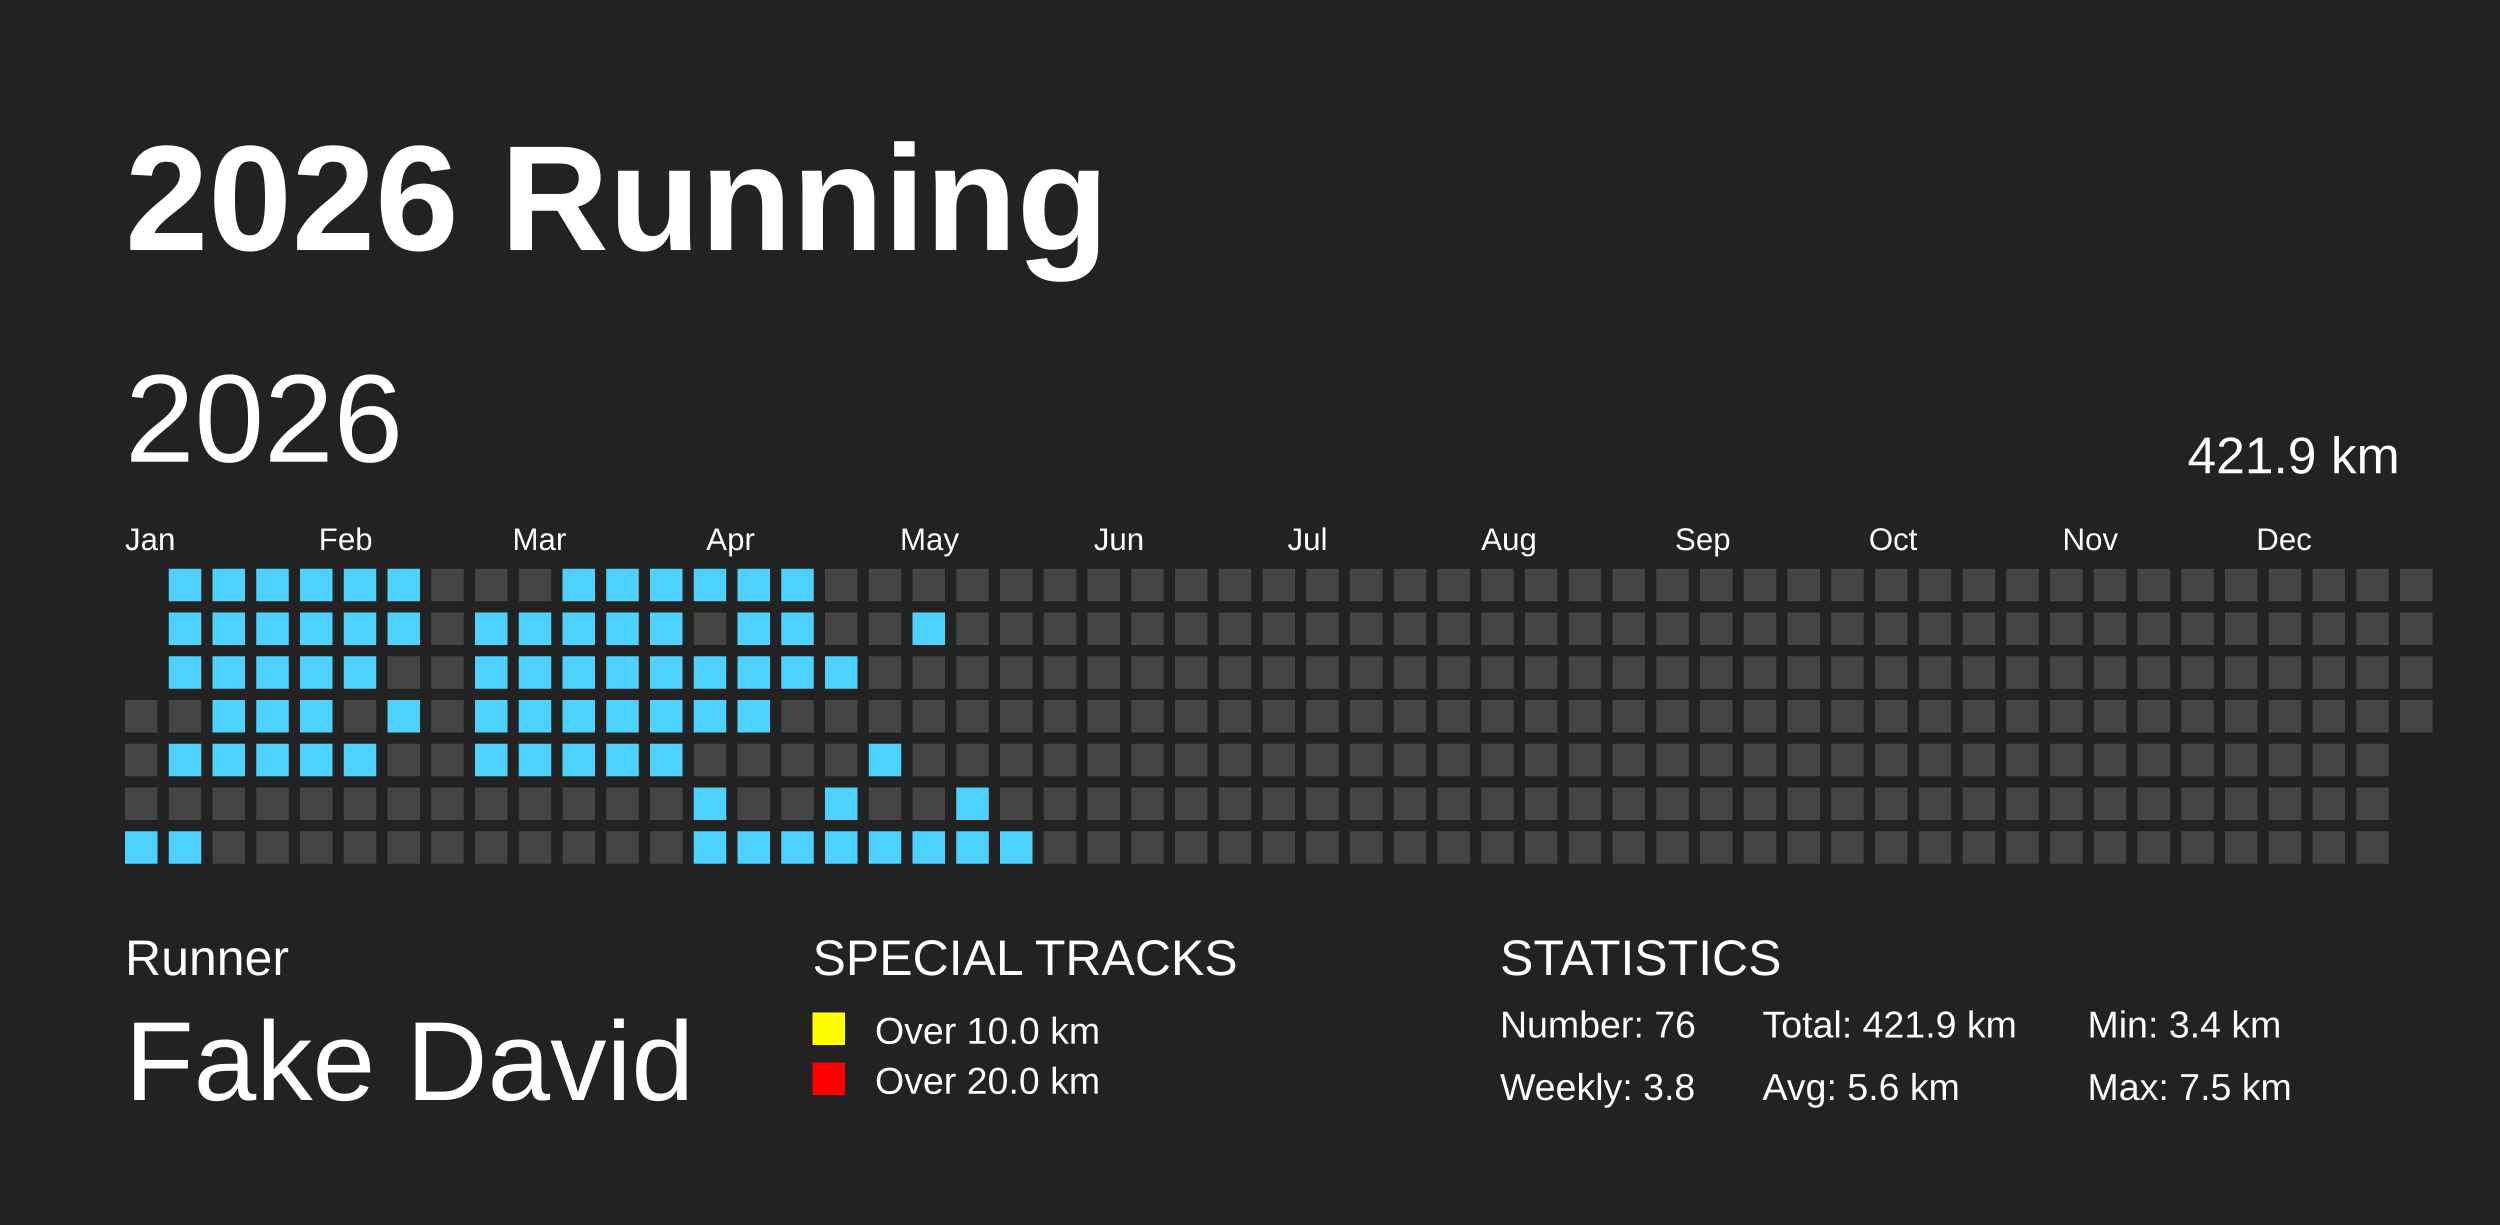
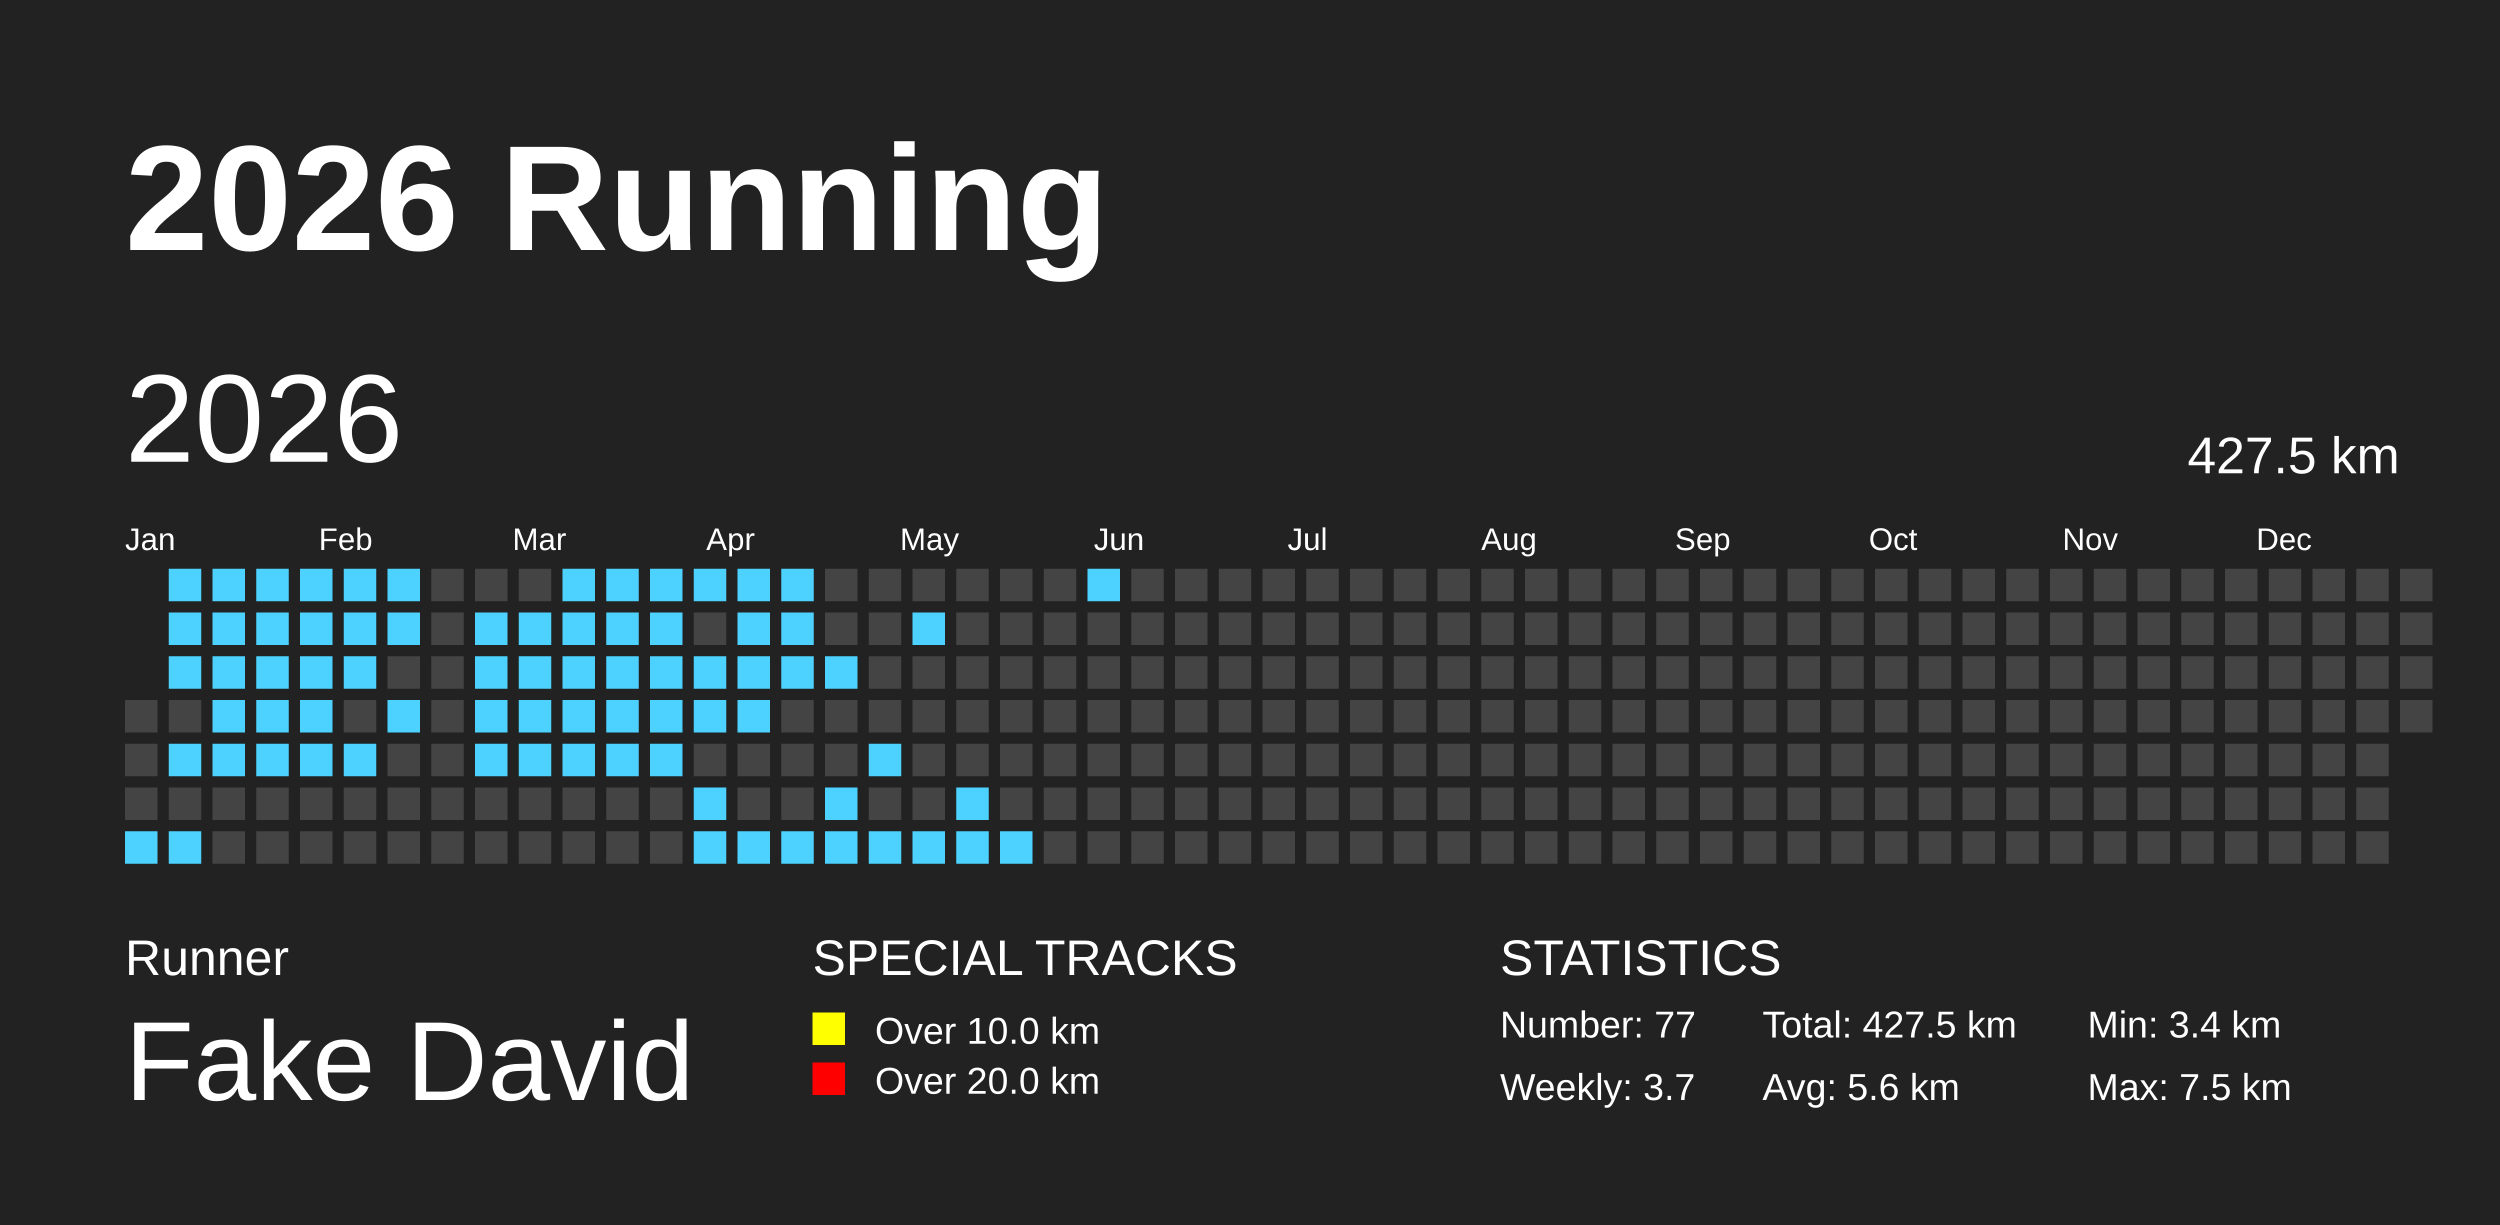
<svg xmlns="http://www.w3.org/2000/svg" baseProfile="full" height="98mm" version="1.1" viewBox="0,0,200,98" width="200mm">
  <defs />
  <rect fill="#222222" height="98" width="200" x="0" y="0" />
  <text fill="#FFFFFF" style="font-size:12px; font-family:Arial; font-weight:bold;" x="10" y="20">2026 Running</text>
  <text fill="#FFFFFF" style="font-size:4px; font-family:Arial" x="10" y="78">Runner</text>
  <text fill="#FFFFFF" style="font-size:9px; font-family:Arial" x="10" y="88">Fake David</text>
  <text fill="#FFFFFF" style="font-size:4px; font-family:Arial" x="65" y="78">SPECIAL TRACKS</text>
  <rect fill="yellow" height="2.6" width="2.6" x="65" y="81" />
  <text fill="#FFFFFF" style="font-size:3px; font-family:Arial" x="70" y="83.5">Over 10.0 km</text>
  <rect fill="red" height="2.6" width="2.6" x="65" y="85" />
  <text fill="#FFFFFF" style="font-size:3px; font-family:Arial" x="70" y="87.5">Over 20.0 km</text>
  <text fill="#FFFFFF" style="font-size:4px; font-family:Arial" x="120" y="78">STATISTICS</text>
-   <text fill="#FFFFFF" style="font-size:3px; font-family:Arial" x="120" y="83">Number: 76</text>
-   <text fill="#FFFFFF" style="font-size:3px; font-family:Arial" x="120" y="88">Weekly: 3.8</text>
-   <text fill="#FFFFFF" style="font-size:3px; font-family:Arial" x="141" y="83">Total: 421.9 km</text>
+   <text fill="#FFFFFF" style="font-size:3px; font-family:Arial" x="120" y="83">Number: 77</text>
+   <text fill="#FFFFFF" style="font-size:3px; font-family:Arial" x="120" y="88">Weekly: 3.7</text>
+   <text fill="#FFFFFF" style="font-size:3px; font-family:Arial" x="141" y="83">Total: 427.5 km</text>
  <text fill="#FFFFFF" style="font-size:3px; font-family:Arial" x="141" y="88">Avg: 5.6 km</text>
  <text fill="#FFFFFF" style="font-size:3px; font-family:Arial" x="167" y="83">Min: 3.4 km</text>
  <text fill="#FFFFFF" style="font-size:3px; font-family:Arial" x="167" y="88">Max: 7.5 km</text>
  <text dominant-baseline="hanging" fill="#FFFFFF" style="font-size:10.0px; font-family:Arial;" x="10" y="30">2026</text>
-   <text dominant-baseline="hanging" fill="#FFFFFF" style="font-size:4.125px; font-family:Arial;" x="175" y="35">421.9 km</text>
+   <text dominant-baseline="hanging" fill="#FFFFFF" style="font-size:4.125px; font-family:Arial;" x="175" y="35">427.5 km</text>
  <text fill="#FFFFFF" style="font-size:2.5px; font-family:Arial" x="10.0" y="44">Jan</text>
  <text fill="#FFFFFF" style="font-size:2.5px; font-family:Arial" x="25.5" y="44">Feb</text>
  <text fill="#FFFFFF" style="font-size:2.5px; font-family:Arial" x="41.0" y="44">Mar</text>
  <text fill="#FFFFFF" style="font-size:2.5px; font-family:Arial" x="56.5" y="44">Apr</text>
  <text fill="#FFFFFF" style="font-size:2.5px; font-family:Arial" x="72.0" y="44">May</text>
  <text fill="#FFFFFF" style="font-size:2.5px; font-family:Arial" x="87.5" y="44">Jun</text>
  <text fill="#FFFFFF" style="font-size:2.5px; font-family:Arial" x="103.0" y="44">Jul</text>
  <text fill="#FFFFFF" style="font-size:2.5px; font-family:Arial" x="118.5" y="44">Aug</text>
  <text fill="#FFFFFF" style="font-size:2.5px; font-family:Arial" x="134.0" y="44">Sep</text>
  <text fill="#FFFFFF" style="font-size:2.5px; font-family:Arial" x="149.5" y="44">Oct</text>
  <text fill="#FFFFFF" style="font-size:2.5px; font-family:Arial" x="165.0" y="44">Nov</text>
  <text fill="#FFFFFF" style="font-size:2.5px; font-family:Arial" x="180.5" y="44">Dec</text>
  <rect fill="#444444" height="2.6" width="2.6" x="10.0" y="56.0" />
  <rect fill="#444444" height="2.6" width="2.6" x="10.0" y="59.5" />
  <rect fill="#444444" height="2.6" width="2.6" x="10.0" y="63.0" />
  <rect fill="#4DD2FF" height="2.6" width="2.6" x="10.0" y="66.5" />
  <rect fill="#4DD2FF" height="2.6" width="2.6" x="13.5" y="45.5" />
  <rect fill="#4DD2FF" height="2.6" width="2.6" x="13.5" y="49.0" />
  <rect fill="#4DD2FF" height="2.6" width="2.6" x="13.5" y="52.5" />
  <rect fill="#444444" height="2.6" width="2.6" x="13.5" y="56.0" />
  <rect fill="#4DD2FF" height="2.6" width="2.6" x="13.5" y="59.5" />
  <rect fill="#444444" height="2.6" width="2.6" x="13.5" y="63.0" />
  <rect fill="#4DD2FF" height="2.6" width="2.6" x="13.5" y="66.5" />
  <rect fill="#4DD2FF" height="2.6" width="2.6" x="17.0" y="45.5" />
  <rect fill="#4DD2FF" height="2.6" width="2.6" x="17.0" y="49.0" />
  <rect fill="#4DD2FF" height="2.6" width="2.6" x="17.0" y="52.5" />
  <rect fill="#4DD2FF" height="2.6" width="2.6" x="17.0" y="56.0" />
  <rect fill="#4DD2FF" height="2.6" width="2.6" x="17.0" y="59.5" />
  <rect fill="#444444" height="2.6" width="2.6" x="17.0" y="63.0" />
  <rect fill="#444444" height="2.6" width="2.6" x="17.0" y="66.5" />
  <rect fill="#4DD2FF" height="2.6" width="2.6" x="20.5" y="45.5" />
  <rect fill="#4DD2FF" height="2.6" width="2.6" x="20.5" y="49.0" />
  <rect fill="#4DD2FF" height="2.6" width="2.6" x="20.5" y="52.5" />
  <rect fill="#4DD2FF" height="2.6" width="2.6" x="20.5" y="56.0" />
  <rect fill="#4DD2FF" height="2.6" width="2.6" x="20.5" y="59.5" />
  <rect fill="#444444" height="2.6" width="2.6" x="20.5" y="63.0" />
  <rect fill="#444444" height="2.6" width="2.6" x="20.5" y="66.5" />
  <rect fill="#4DD2FF" height="2.6" width="2.6" x="24.0" y="45.5" />
  <rect fill="#4DD2FF" height="2.6" width="2.6" x="24.0" y="49.0" />
  <rect fill="#4DD2FF" height="2.6" width="2.6" x="24.0" y="52.5" />
  <rect fill="#4DD2FF" height="2.6" width="2.6" x="24.0" y="56.0" />
  <rect fill="#4DD2FF" height="2.6" width="2.6" x="24.0" y="59.5" />
  <rect fill="#444444" height="2.6" width="2.6" x="24.0" y="63.0" />
  <rect fill="#444444" height="2.6" width="2.6" x="24.0" y="66.5" />
  <rect fill="#4DD2FF" height="2.6" width="2.6" x="27.5" y="45.5" />
  <rect fill="#4DD2FF" height="2.6" width="2.6" x="27.5" y="49.0" />
  <rect fill="#4DD2FF" height="2.6" width="2.6" x="27.5" y="52.5" />
  <rect fill="#444444" height="2.6" width="2.6" x="27.5" y="56.0" />
  <rect fill="#4DD2FF" height="2.6" width="2.6" x="27.5" y="59.5" />
  <rect fill="#444444" height="2.6" width="2.6" x="27.5" y="63.0" />
  <rect fill="#444444" height="2.6" width="2.6" x="27.5" y="66.5" />
  <rect fill="#4DD2FF" height="2.6" width="2.6" x="31.0" y="45.5" />
  <rect fill="#4DD2FF" height="2.6" width="2.6" x="31.0" y="49.0" />
  <rect fill="#444444" height="2.6" width="2.6" x="31.0" y="52.5" />
  <rect fill="#4DD2FF" height="2.6" width="2.6" x="31.0" y="56.0" />
  <rect fill="#444444" height="2.6" width="2.6" x="31.0" y="59.5" />
  <rect fill="#444444" height="2.6" width="2.6" x="31.0" y="63.0" />
  <rect fill="#444444" height="2.6" width="2.6" x="31.0" y="66.5" />
  <rect fill="#444444" height="2.6" width="2.6" x="34.5" y="45.5" />
  <rect fill="#444444" height="2.6" width="2.6" x="34.5" y="49.0" />
  <rect fill="#444444" height="2.6" width="2.6" x="34.5" y="52.5" />
  <rect fill="#444444" height="2.6" width="2.6" x="34.5" y="56.0" />
  <rect fill="#444444" height="2.6" width="2.6" x="34.5" y="59.5" />
  <rect fill="#444444" height="2.6" width="2.6" x="34.5" y="63.0" />
  <rect fill="#444444" height="2.6" width="2.6" x="34.5" y="66.5" />
  <rect fill="#444444" height="2.6" width="2.6" x="38.0" y="45.5" />
  <rect fill="#4DD2FF" height="2.6" width="2.6" x="38.0" y="49.0" />
  <rect fill="#4DD2FF" height="2.6" width="2.6" x="38.0" y="52.5" />
  <rect fill="#4DD2FF" height="2.6" width="2.6" x="38.0" y="56.0" />
  <rect fill="#4DD2FF" height="2.6" width="2.6" x="38.0" y="59.5" />
  <rect fill="#444444" height="2.6" width="2.6" x="38.0" y="63.0" />
  <rect fill="#444444" height="2.6" width="2.6" x="38.0" y="66.5" />
  <rect fill="#444444" height="2.6" width="2.6" x="41.5" y="45.5" />
  <rect fill="#4DD2FF" height="2.6" width="2.6" x="41.5" y="49.0" />
  <rect fill="#4DD2FF" height="2.6" width="2.6" x="41.5" y="52.5" />
  <rect fill="#4DD2FF" height="2.6" width="2.6" x="41.5" y="56.0" />
  <rect fill="#4DD2FF" height="2.6" width="2.6" x="41.5" y="59.5" />
  <rect fill="#444444" height="2.6" width="2.6" x="41.5" y="63.0" />
  <rect fill="#444444" height="2.6" width="2.6" x="41.5" y="66.5" />
  <rect fill="#4DD2FF" height="2.6" width="2.6" x="45.0" y="45.5" />
  <rect fill="#4DD2FF" height="2.6" width="2.6" x="45.0" y="49.0" />
  <rect fill="#4DD2FF" height="2.6" width="2.6" x="45.0" y="52.5" />
  <rect fill="#4DD2FF" height="2.6" width="2.6" x="45.0" y="56.0" />
  <rect fill="#4DD2FF" height="2.6" width="2.6" x="45.0" y="59.5" />
  <rect fill="#444444" height="2.6" width="2.6" x="45.0" y="63.0" />
  <rect fill="#444444" height="2.6" width="2.6" x="45.0" y="66.5" />
  <rect fill="#4DD2FF" height="2.6" width="2.6" x="48.5" y="45.5" />
  <rect fill="#4DD2FF" height="2.6" width="2.6" x="48.5" y="49.0" />
  <rect fill="#4DD2FF" height="2.6" width="2.6" x="48.5" y="52.5" />
  <rect fill="#4DD2FF" height="2.6" width="2.6" x="48.5" y="56.0" />
  <rect fill="#4DD2FF" height="2.6" width="2.6" x="48.5" y="59.5" />
  <rect fill="#444444" height="2.6" width="2.6" x="48.5" y="63.0" />
  <rect fill="#444444" height="2.6" width="2.6" x="48.5" y="66.5" />
  <rect fill="#4DD2FF" height="2.6" width="2.6" x="52.0" y="45.5" />
  <rect fill="#4DD2FF" height="2.6" width="2.6" x="52.0" y="49.0" />
  <rect fill="#4DD2FF" height="2.6" width="2.6" x="52.0" y="52.5" />
  <rect fill="#4DD2FF" height="2.6" width="2.6" x="52.0" y="56.0" />
  <rect fill="#4DD2FF" height="2.6" width="2.6" x="52.0" y="59.5" />
  <rect fill="#444444" height="2.6" width="2.6" x="52.0" y="63.0" />
  <rect fill="#444444" height="2.6" width="2.6" x="52.0" y="66.5" />
  <rect fill="#4DD2FF" height="2.6" width="2.6" x="55.5" y="45.5" />
  <rect fill="#444444" height="2.6" width="2.6" x="55.5" y="49.0" />
  <rect fill="#4DD2FF" height="2.6" width="2.6" x="55.5" y="52.5" />
  <rect fill="#4DD2FF" height="2.6" width="2.6" x="55.5" y="56.0" />
  <rect fill="#444444" height="2.6" width="2.6" x="55.5" y="59.5" />
  <rect fill="#4DD2FF" height="2.6" width="2.6" x="55.5" y="63.0" />
  <rect fill="#4DD2FF" height="2.6" width="2.6" x="55.5" y="66.5" />
  <rect fill="#4DD2FF" height="2.6" width="2.6" x="59.0" y="45.5" />
  <rect fill="#4DD2FF" height="2.6" width="2.6" x="59.0" y="49.0" />
  <rect fill="#4DD2FF" height="2.6" width="2.6" x="59.0" y="52.5" />
  <rect fill="#4DD2FF" height="2.6" width="2.6" x="59.0" y="56.0" />
  <rect fill="#444444" height="2.6" width="2.6" x="59.0" y="59.5" />
  <rect fill="#444444" height="2.6" width="2.6" x="59.0" y="63.0" />
  <rect fill="#4DD2FF" height="2.6" width="2.6" x="59.0" y="66.5" />
  <rect fill="#4DD2FF" height="2.6" width="2.6" x="62.5" y="45.5" />
  <rect fill="#4DD2FF" height="2.6" width="2.6" x="62.5" y="49.0" />
  <rect fill="#4DD2FF" height="2.6" width="2.6" x="62.5" y="52.5" />
  <rect fill="#444444" height="2.6" width="2.6" x="62.5" y="56.0" />
  <rect fill="#444444" height="2.6" width="2.6" x="62.5" y="59.5" />
  <rect fill="#444444" height="2.6" width="2.6" x="62.5" y="63.0" />
  <rect fill="#4DD2FF" height="2.6" width="2.6" x="62.5" y="66.5" />
  <rect fill="#444444" height="2.6" width="2.6" x="66.0" y="45.5" />
  <rect fill="#444444" height="2.6" width="2.6" x="66.0" y="49.0" />
  <rect fill="#4DD2FF" height="2.6" width="2.6" x="66.0" y="52.5" />
  <rect fill="#444444" height="2.6" width="2.6" x="66.0" y="56.0" />
  <rect fill="#444444" height="2.6" width="2.6" x="66.0" y="59.5" />
  <rect fill="#4DD2FF" height="2.6" width="2.6" x="66.0" y="63.0" />
  <rect fill="#4DD2FF" height="2.6" width="2.6" x="66.0" y="66.5" />
  <rect fill="#444444" height="2.6" width="2.6" x="69.5" y="45.5" />
  <rect fill="#444444" height="2.6" width="2.6" x="69.5" y="49.0" />
  <rect fill="#444444" height="2.6" width="2.6" x="69.5" y="52.5" />
  <rect fill="#444444" height="2.6" width="2.6" x="69.5" y="56.0" />
  <rect fill="#4DD2FF" height="2.6" width="2.6" x="69.5" y="59.5" />
  <rect fill="#444444" height="2.6" width="2.6" x="69.5" y="63.0" />
  <rect fill="#4DD2FF" height="2.6" width="2.6" x="69.5" y="66.5" />
  <rect fill="#444444" height="2.6" width="2.6" x="73.0" y="45.5" />
  <rect fill="#4DD2FF" height="2.6" width="2.6" x="73.0" y="49.0" />
  <rect fill="#444444" height="2.6" width="2.6" x="73.0" y="52.5" />
  <rect fill="#444444" height="2.6" width="2.6" x="73.0" y="56.0" />
  <rect fill="#444444" height="2.6" width="2.6" x="73.0" y="59.5" />
  <rect fill="#444444" height="2.6" width="2.6" x="73.0" y="63.0" />
  <rect fill="#4DD2FF" height="2.6" width="2.6" x="73.0" y="66.5" />
  <rect fill="#444444" height="2.6" width="2.6" x="76.5" y="45.5" />
  <rect fill="#444444" height="2.6" width="2.6" x="76.5" y="49.0" />
  <rect fill="#444444" height="2.6" width="2.6" x="76.5" y="52.5" />
  <rect fill="#444444" height="2.6" width="2.6" x="76.5" y="56.0" />
  <rect fill="#444444" height="2.6" width="2.6" x="76.5" y="59.5" />
  <rect fill="#4DD2FF" height="2.6" width="2.6" x="76.5" y="63.0" />
  <rect fill="#4DD2FF" height="2.6" width="2.6" x="76.5" y="66.5" />
  <rect fill="#444444" height="2.6" width="2.6" x="80.0" y="45.5" />
  <rect fill="#444444" height="2.6" width="2.6" x="80.0" y="49.0" />
  <rect fill="#444444" height="2.6" width="2.6" x="80.0" y="52.5" />
  <rect fill="#444444" height="2.6" width="2.6" x="80.0" y="56.0" />
  <rect fill="#444444" height="2.6" width="2.6" x="80.0" y="59.5" />
  <rect fill="#444444" height="2.6" width="2.6" x="80.0" y="63.0" />
  <rect fill="#4DD2FF" height="2.6" width="2.6" x="80.0" y="66.5" />
  <rect fill="#444444" height="2.6" width="2.6" x="83.5" y="45.5" />
  <rect fill="#444444" height="2.6" width="2.6" x="83.5" y="49.0" />
  <rect fill="#444444" height="2.6" width="2.6" x="83.5" y="52.5" />
  <rect fill="#444444" height="2.6" width="2.6" x="83.5" y="56.0" />
  <rect fill="#444444" height="2.6" width="2.6" x="83.5" y="59.5" />
  <rect fill="#444444" height="2.6" width="2.6" x="83.5" y="63.0" />
  <rect fill="#444444" height="2.6" width="2.6" x="83.5" y="66.5" />
-   <rect fill="#444444" height="2.6" width="2.6" x="87.0" y="45.5" />
+   <rect fill="#4DD2FF" height="2.6" width="2.6" x="87.0" y="45.5" />
  <rect fill="#444444" height="2.6" width="2.6" x="87.0" y="49.0" />
  <rect fill="#444444" height="2.6" width="2.6" x="87.0" y="52.5" />
  <rect fill="#444444" height="2.6" width="2.6" x="87.0" y="56.0" />
  <rect fill="#444444" height="2.6" width="2.6" x="87.0" y="59.5" />
  <rect fill="#444444" height="2.6" width="2.6" x="87.0" y="63.0" />
  <rect fill="#444444" height="2.6" width="2.6" x="87.0" y="66.5" />
  <rect fill="#444444" height="2.6" width="2.6" x="90.5" y="45.5" />
  <rect fill="#444444" height="2.6" width="2.6" x="90.5" y="49.0" />
  <rect fill="#444444" height="2.6" width="2.6" x="90.5" y="52.5" />
  <rect fill="#444444" height="2.6" width="2.6" x="90.5" y="56.0" />
  <rect fill="#444444" height="2.6" width="2.6" x="90.5" y="59.5" />
  <rect fill="#444444" height="2.6" width="2.6" x="90.5" y="63.0" />
  <rect fill="#444444" height="2.6" width="2.6" x="90.5" y="66.5" />
  <rect fill="#444444" height="2.6" width="2.6" x="94.0" y="45.5" />
  <rect fill="#444444" height="2.6" width="2.6" x="94.0" y="49.0" />
  <rect fill="#444444" height="2.6" width="2.6" x="94.0" y="52.5" />
  <rect fill="#444444" height="2.6" width="2.6" x="94.0" y="56.0" />
  <rect fill="#444444" height="2.6" width="2.6" x="94.0" y="59.5" />
  <rect fill="#444444" height="2.6" width="2.6" x="94.0" y="63.0" />
  <rect fill="#444444" height="2.6" width="2.6" x="94.0" y="66.5" />
  <rect fill="#444444" height="2.6" width="2.6" x="97.5" y="45.5" />
  <rect fill="#444444" height="2.6" width="2.6" x="97.5" y="49.0" />
  <rect fill="#444444" height="2.6" width="2.6" x="97.5" y="52.5" />
  <rect fill="#444444" height="2.6" width="2.6" x="97.5" y="56.0" />
  <rect fill="#444444" height="2.6" width="2.6" x="97.5" y="59.5" />
  <rect fill="#444444" height="2.6" width="2.6" x="97.5" y="63.0" />
  <rect fill="#444444" height="2.6" width="2.6" x="97.5" y="66.5" />
  <rect fill="#444444" height="2.6" width="2.6" x="101.0" y="45.5" />
  <rect fill="#444444" height="2.6" width="2.6" x="101.0" y="49.0" />
  <rect fill="#444444" height="2.6" width="2.6" x="101.0" y="52.5" />
  <rect fill="#444444" height="2.6" width="2.6" x="101.0" y="56.0" />
  <rect fill="#444444" height="2.6" width="2.6" x="101.0" y="59.5" />
  <rect fill="#444444" height="2.6" width="2.6" x="101.0" y="63.0" />
  <rect fill="#444444" height="2.6" width="2.6" x="101.0" y="66.5" />
  <rect fill="#444444" height="2.6" width="2.6" x="104.5" y="45.5" />
  <rect fill="#444444" height="2.6" width="2.6" x="104.5" y="49.0" />
  <rect fill="#444444" height="2.6" width="2.6" x="104.5" y="52.5" />
  <rect fill="#444444" height="2.6" width="2.6" x="104.5" y="56.0" />
  <rect fill="#444444" height="2.6" width="2.6" x="104.5" y="59.5" />
  <rect fill="#444444" height="2.6" width="2.6" x="104.5" y="63.0" />
  <rect fill="#444444" height="2.6" width="2.6" x="104.5" y="66.5" />
  <rect fill="#444444" height="2.6" width="2.6" x="108.0" y="45.5" />
  <rect fill="#444444" height="2.6" width="2.6" x="108.0" y="49.0" />
  <rect fill="#444444" height="2.6" width="2.6" x="108.0" y="52.5" />
  <rect fill="#444444" height="2.6" width="2.6" x="108.0" y="56.0" />
  <rect fill="#444444" height="2.6" width="2.6" x="108.0" y="59.5" />
  <rect fill="#444444" height="2.6" width="2.6" x="108.0" y="63.0" />
  <rect fill="#444444" height="2.6" width="2.6" x="108.0" y="66.5" />
  <rect fill="#444444" height="2.6" width="2.6" x="111.5" y="45.5" />
  <rect fill="#444444" height="2.6" width="2.6" x="111.5" y="49.0" />
  <rect fill="#444444" height="2.6" width="2.6" x="111.5" y="52.5" />
  <rect fill="#444444" height="2.6" width="2.6" x="111.5" y="56.0" />
  <rect fill="#444444" height="2.6" width="2.6" x="111.5" y="59.5" />
  <rect fill="#444444" height="2.6" width="2.6" x="111.5" y="63.0" />
  <rect fill="#444444" height="2.6" width="2.6" x="111.5" y="66.5" />
  <rect fill="#444444" height="2.6" width="2.6" x="115.0" y="45.5" />
  <rect fill="#444444" height="2.6" width="2.6" x="115.0" y="49.0" />
  <rect fill="#444444" height="2.6" width="2.6" x="115.0" y="52.5" />
  <rect fill="#444444" height="2.6" width="2.6" x="115.0" y="56.0" />
  <rect fill="#444444" height="2.6" width="2.6" x="115.0" y="59.5" />
  <rect fill="#444444" height="2.6" width="2.6" x="115.0" y="63.0" />
  <rect fill="#444444" height="2.6" width="2.6" x="115.0" y="66.5" />
  <rect fill="#444444" height="2.6" width="2.6" x="118.5" y="45.5" />
  <rect fill="#444444" height="2.6" width="2.6" x="118.5" y="49.0" />
  <rect fill="#444444" height="2.6" width="2.6" x="118.5" y="52.5" />
  <rect fill="#444444" height="2.6" width="2.6" x="118.5" y="56.0" />
  <rect fill="#444444" height="2.6" width="2.6" x="118.5" y="59.5" />
  <rect fill="#444444" height="2.6" width="2.6" x="118.5" y="63.0" />
  <rect fill="#444444" height="2.6" width="2.6" x="118.5" y="66.5" />
  <rect fill="#444444" height="2.6" width="2.6" x="122.0" y="45.5" />
  <rect fill="#444444" height="2.6" width="2.6" x="122.0" y="49.0" />
  <rect fill="#444444" height="2.6" width="2.6" x="122.0" y="52.5" />
  <rect fill="#444444" height="2.6" width="2.6" x="122.0" y="56.0" />
  <rect fill="#444444" height="2.6" width="2.6" x="122.0" y="59.5" />
  <rect fill="#444444" height="2.6" width="2.6" x="122.0" y="63.0" />
  <rect fill="#444444" height="2.6" width="2.6" x="122.0" y="66.5" />
  <rect fill="#444444" height="2.6" width="2.6" x="125.5" y="45.5" />
  <rect fill="#444444" height="2.6" width="2.6" x="125.5" y="49.0" />
  <rect fill="#444444" height="2.6" width="2.6" x="125.5" y="52.5" />
  <rect fill="#444444" height="2.6" width="2.6" x="125.5" y="56.0" />
  <rect fill="#444444" height="2.6" width="2.6" x="125.5" y="59.5" />
  <rect fill="#444444" height="2.6" width="2.6" x="125.5" y="63.0" />
  <rect fill="#444444" height="2.6" width="2.6" x="125.5" y="66.5" />
  <rect fill="#444444" height="2.6" width="2.6" x="129.0" y="45.5" />
  <rect fill="#444444" height="2.6" width="2.6" x="129.0" y="49.0" />
  <rect fill="#444444" height="2.6" width="2.6" x="129.0" y="52.5" />
  <rect fill="#444444" height="2.6" width="2.6" x="129.0" y="56.0" />
  <rect fill="#444444" height="2.6" width="2.6" x="129.0" y="59.5" />
  <rect fill="#444444" height="2.6" width="2.6" x="129.0" y="63.0" />
  <rect fill="#444444" height="2.6" width="2.6" x="129.0" y="66.5" />
  <rect fill="#444444" height="2.6" width="2.6" x="132.5" y="45.5" />
  <rect fill="#444444" height="2.6" width="2.6" x="132.5" y="49.0" />
  <rect fill="#444444" height="2.6" width="2.6" x="132.5" y="52.5" />
  <rect fill="#444444" height="2.6" width="2.6" x="132.5" y="56.0" />
  <rect fill="#444444" height="2.6" width="2.6" x="132.5" y="59.5" />
  <rect fill="#444444" height="2.6" width="2.6" x="132.5" y="63.0" />
  <rect fill="#444444" height="2.6" width="2.6" x="132.5" y="66.5" />
  <rect fill="#444444" height="2.6" width="2.6" x="136.0" y="45.5" />
  <rect fill="#444444" height="2.6" width="2.6" x="136.0" y="49.0" />
  <rect fill="#444444" height="2.6" width="2.6" x="136.0" y="52.5" />
  <rect fill="#444444" height="2.6" width="2.6" x="136.0" y="56.0" />
  <rect fill="#444444" height="2.6" width="2.6" x="136.0" y="59.5" />
  <rect fill="#444444" height="2.6" width="2.6" x="136.0" y="63.0" />
  <rect fill="#444444" height="2.6" width="2.6" x="136.0" y="66.5" />
  <rect fill="#444444" height="2.6" width="2.6" x="139.5" y="45.5" />
  <rect fill="#444444" height="2.6" width="2.6" x="139.5" y="49.0" />
  <rect fill="#444444" height="2.6" width="2.6" x="139.5" y="52.5" />
  <rect fill="#444444" height="2.6" width="2.6" x="139.5" y="56.0" />
  <rect fill="#444444" height="2.6" width="2.6" x="139.5" y="59.5" />
  <rect fill="#444444" height="2.6" width="2.6" x="139.5" y="63.0" />
  <rect fill="#444444" height="2.6" width="2.6" x="139.5" y="66.5" />
  <rect fill="#444444" height="2.6" width="2.6" x="143.0" y="45.5" />
  <rect fill="#444444" height="2.6" width="2.6" x="143.0" y="49.0" />
  <rect fill="#444444" height="2.6" width="2.6" x="143.0" y="52.5" />
  <rect fill="#444444" height="2.6" width="2.6" x="143.0" y="56.0" />
  <rect fill="#444444" height="2.6" width="2.6" x="143.0" y="59.5" />
  <rect fill="#444444" height="2.6" width="2.6" x="143.0" y="63.0" />
  <rect fill="#444444" height="2.6" width="2.6" x="143.0" y="66.5" />
  <rect fill="#444444" height="2.6" width="2.6" x="146.5" y="45.5" />
  <rect fill="#444444" height="2.6" width="2.6" x="146.5" y="49.0" />
  <rect fill="#444444" height="2.6" width="2.6" x="146.5" y="52.5" />
  <rect fill="#444444" height="2.6" width="2.6" x="146.5" y="56.0" />
  <rect fill="#444444" height="2.6" width="2.6" x="146.5" y="59.5" />
  <rect fill="#444444" height="2.6" width="2.6" x="146.5" y="63.0" />
  <rect fill="#444444" height="2.6" width="2.6" x="146.5" y="66.5" />
  <rect fill="#444444" height="2.6" width="2.6" x="150.0" y="45.5" />
  <rect fill="#444444" height="2.6" width="2.6" x="150.0" y="49.0" />
  <rect fill="#444444" height="2.6" width="2.6" x="150.0" y="52.5" />
  <rect fill="#444444" height="2.6" width="2.6" x="150.0" y="56.0" />
  <rect fill="#444444" height="2.6" width="2.6" x="150.0" y="59.5" />
  <rect fill="#444444" height="2.6" width="2.6" x="150.0" y="63.0" />
  <rect fill="#444444" height="2.6" width="2.6" x="150.0" y="66.5" />
  <rect fill="#444444" height="2.6" width="2.6" x="153.5" y="45.5" />
  <rect fill="#444444" height="2.6" width="2.6" x="153.5" y="49.0" />
  <rect fill="#444444" height="2.6" width="2.6" x="153.5" y="52.5" />
  <rect fill="#444444" height="2.6" width="2.6" x="153.5" y="56.0" />
  <rect fill="#444444" height="2.6" width="2.6" x="153.5" y="59.5" />
  <rect fill="#444444" height="2.6" width="2.6" x="153.5" y="63.0" />
  <rect fill="#444444" height="2.6" width="2.6" x="153.5" y="66.5" />
  <rect fill="#444444" height="2.6" width="2.6" x="157.0" y="45.5" />
  <rect fill="#444444" height="2.6" width="2.6" x="157.0" y="49.0" />
  <rect fill="#444444" height="2.6" width="2.6" x="157.0" y="52.5" />
  <rect fill="#444444" height="2.6" width="2.6" x="157.0" y="56.0" />
  <rect fill="#444444" height="2.6" width="2.6" x="157.0" y="59.5" />
  <rect fill="#444444" height="2.6" width="2.6" x="157.0" y="63.0" />
  <rect fill="#444444" height="2.6" width="2.6" x="157.0" y="66.5" />
  <rect fill="#444444" height="2.6" width="2.6" x="160.5" y="45.5" />
  <rect fill="#444444" height="2.6" width="2.6" x="160.5" y="49.0" />
  <rect fill="#444444" height="2.6" width="2.6" x="160.5" y="52.5" />
  <rect fill="#444444" height="2.6" width="2.6" x="160.5" y="56.0" />
  <rect fill="#444444" height="2.6" width="2.6" x="160.5" y="59.5" />
  <rect fill="#444444" height="2.6" width="2.6" x="160.5" y="63.0" />
  <rect fill="#444444" height="2.6" width="2.6" x="160.5" y="66.5" />
  <rect fill="#444444" height="2.6" width="2.6" x="164.0" y="45.5" />
  <rect fill="#444444" height="2.6" width="2.6" x="164.0" y="49.0" />
  <rect fill="#444444" height="2.6" width="2.6" x="164.0" y="52.5" />
  <rect fill="#444444" height="2.6" width="2.6" x="164.0" y="56.0" />
  <rect fill="#444444" height="2.6" width="2.6" x="164.0" y="59.5" />
  <rect fill="#444444" height="2.6" width="2.6" x="164.0" y="63.0" />
  <rect fill="#444444" height="2.6" width="2.6" x="164.0" y="66.5" />
  <rect fill="#444444" height="2.6" width="2.6" x="167.5" y="45.5" />
  <rect fill="#444444" height="2.6" width="2.6" x="167.5" y="49.0" />
  <rect fill="#444444" height="2.6" width="2.6" x="167.5" y="52.5" />
  <rect fill="#444444" height="2.6" width="2.6" x="167.5" y="56.0" />
  <rect fill="#444444" height="2.6" width="2.6" x="167.5" y="59.5" />
  <rect fill="#444444" height="2.6" width="2.6" x="167.5" y="63.0" />
  <rect fill="#444444" height="2.6" width="2.6" x="167.5" y="66.5" />
  <rect fill="#444444" height="2.6" width="2.6" x="171.0" y="45.5" />
  <rect fill="#444444" height="2.6" width="2.6" x="171.0" y="49.0" />
  <rect fill="#444444" height="2.6" width="2.6" x="171.0" y="52.5" />
  <rect fill="#444444" height="2.6" width="2.6" x="171.0" y="56.0" />
  <rect fill="#444444" height="2.6" width="2.6" x="171.0" y="59.5" />
  <rect fill="#444444" height="2.6" width="2.6" x="171.0" y="63.0" />
  <rect fill="#444444" height="2.6" width="2.6" x="171.0" y="66.5" />
  <rect fill="#444444" height="2.6" width="2.6" x="174.5" y="45.5" />
  <rect fill="#444444" height="2.6" width="2.6" x="174.5" y="49.0" />
  <rect fill="#444444" height="2.6" width="2.6" x="174.5" y="52.5" />
  <rect fill="#444444" height="2.6" width="2.6" x="174.5" y="56.0" />
  <rect fill="#444444" height="2.6" width="2.6" x="174.5" y="59.5" />
  <rect fill="#444444" height="2.6" width="2.6" x="174.5" y="63.0" />
  <rect fill="#444444" height="2.6" width="2.6" x="174.5" y="66.5" />
  <rect fill="#444444" height="2.6" width="2.6" x="178.0" y="45.5" />
  <rect fill="#444444" height="2.6" width="2.6" x="178.0" y="49.0" />
  <rect fill="#444444" height="2.6" width="2.6" x="178.0" y="52.5" />
  <rect fill="#444444" height="2.6" width="2.6" x="178.0" y="56.0" />
  <rect fill="#444444" height="2.6" width="2.6" x="178.0" y="59.5" />
  <rect fill="#444444" height="2.6" width="2.6" x="178.0" y="63.0" />
  <rect fill="#444444" height="2.6" width="2.6" x="178.0" y="66.5" />
  <rect fill="#444444" height="2.6" width="2.6" x="181.5" y="45.5" />
  <rect fill="#444444" height="2.6" width="2.6" x="181.5" y="49.0" />
  <rect fill="#444444" height="2.6" width="2.6" x="181.5" y="52.5" />
  <rect fill="#444444" height="2.6" width="2.6" x="181.5" y="56.0" />
  <rect fill="#444444" height="2.6" width="2.6" x="181.5" y="59.5" />
  <rect fill="#444444" height="2.6" width="2.6" x="181.5" y="63.0" />
  <rect fill="#444444" height="2.6" width="2.6" x="181.5" y="66.5" />
  <rect fill="#444444" height="2.6" width="2.6" x="185.0" y="45.5" />
  <rect fill="#444444" height="2.6" width="2.6" x="185.0" y="49.0" />
  <rect fill="#444444" height="2.6" width="2.6" x="185.0" y="52.5" />
  <rect fill="#444444" height="2.6" width="2.6" x="185.0" y="56.0" />
  <rect fill="#444444" height="2.6" width="2.6" x="185.0" y="59.5" />
  <rect fill="#444444" height="2.6" width="2.6" x="185.0" y="63.0" />
  <rect fill="#444444" height="2.6" width="2.6" x="185.0" y="66.5" />
  <rect fill="#444444" height="2.6" width="2.6" x="188.5" y="45.5" />
  <rect fill="#444444" height="2.6" width="2.6" x="188.5" y="49.0" />
  <rect fill="#444444" height="2.6" width="2.6" x="188.5" y="52.5" />
  <rect fill="#444444" height="2.6" width="2.6" x="188.5" y="56.0" />
  <rect fill="#444444" height="2.6" width="2.6" x="188.5" y="59.5" />
  <rect fill="#444444" height="2.6" width="2.6" x="188.5" y="63.0" />
  <rect fill="#444444" height="2.6" width="2.6" x="188.5" y="66.5" />
  <rect fill="#444444" height="2.6" width="2.6" x="192.0" y="45.5" />
  <rect fill="#444444" height="2.6" width="2.6" x="192.0" y="49.0" />
  <rect fill="#444444" height="2.6" width="2.6" x="192.0" y="52.5" />
  <rect fill="#444444" height="2.6" width="2.6" x="192.0" y="56.0" />
</svg>
